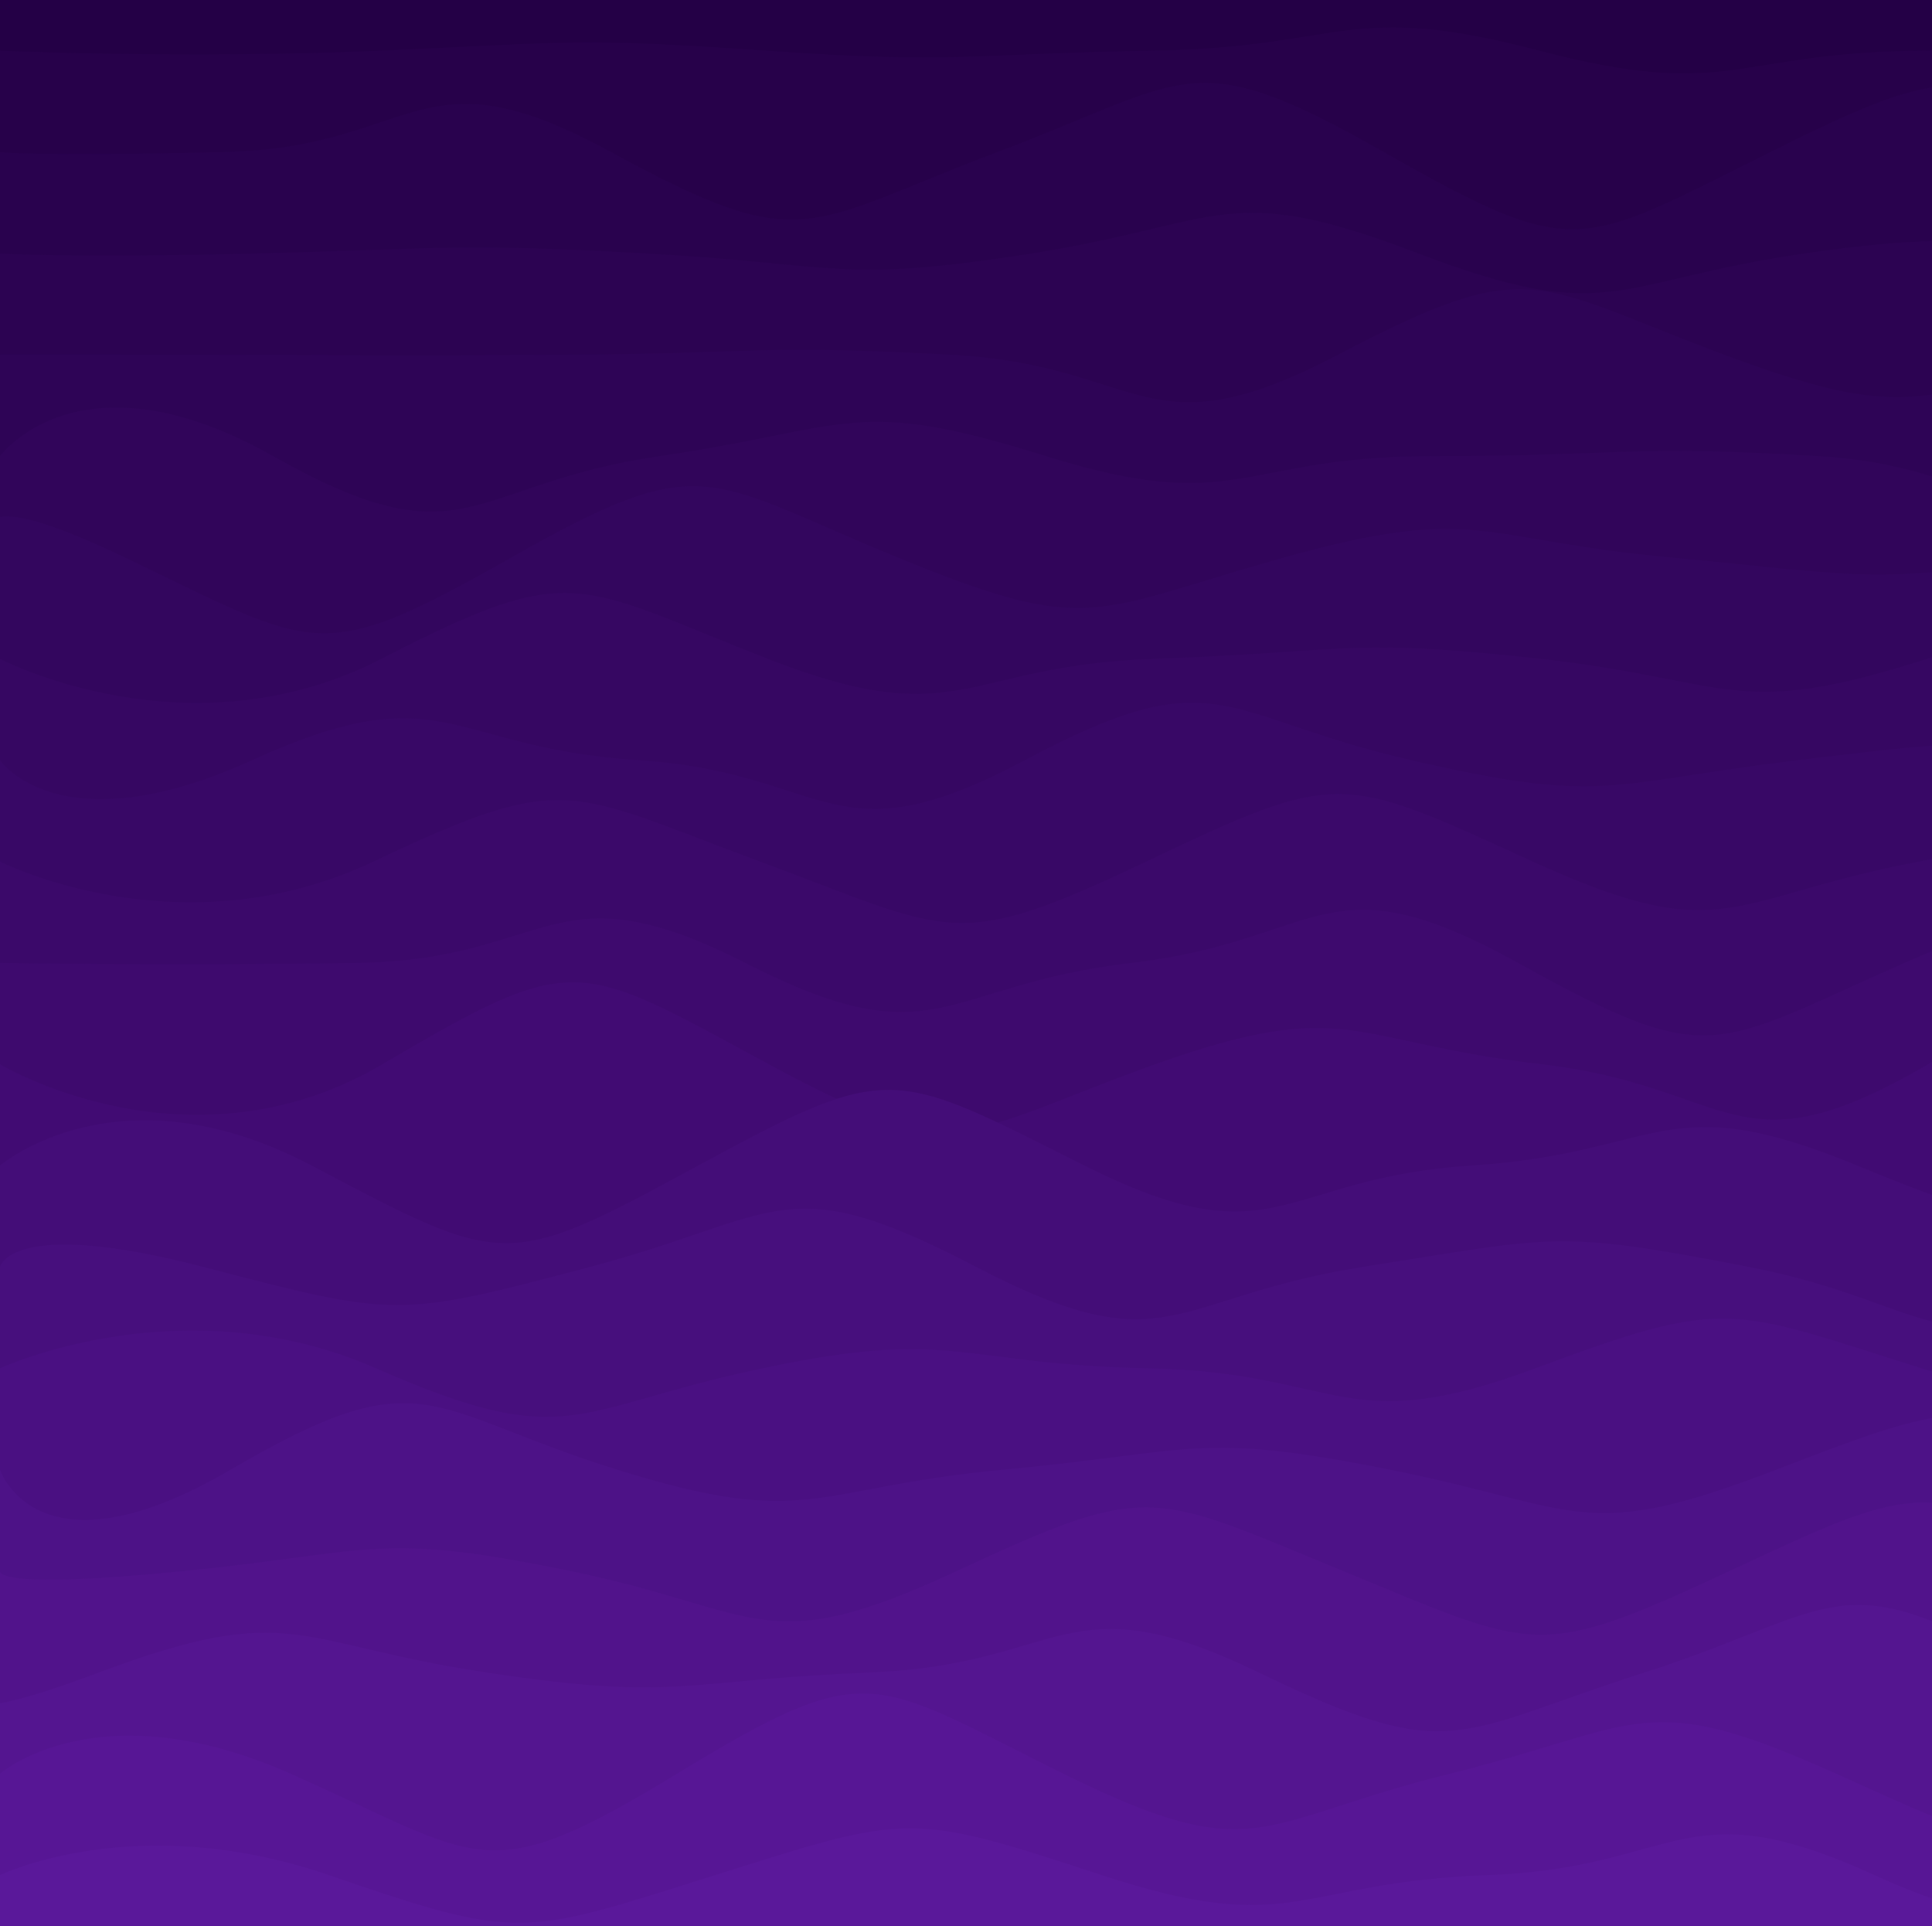
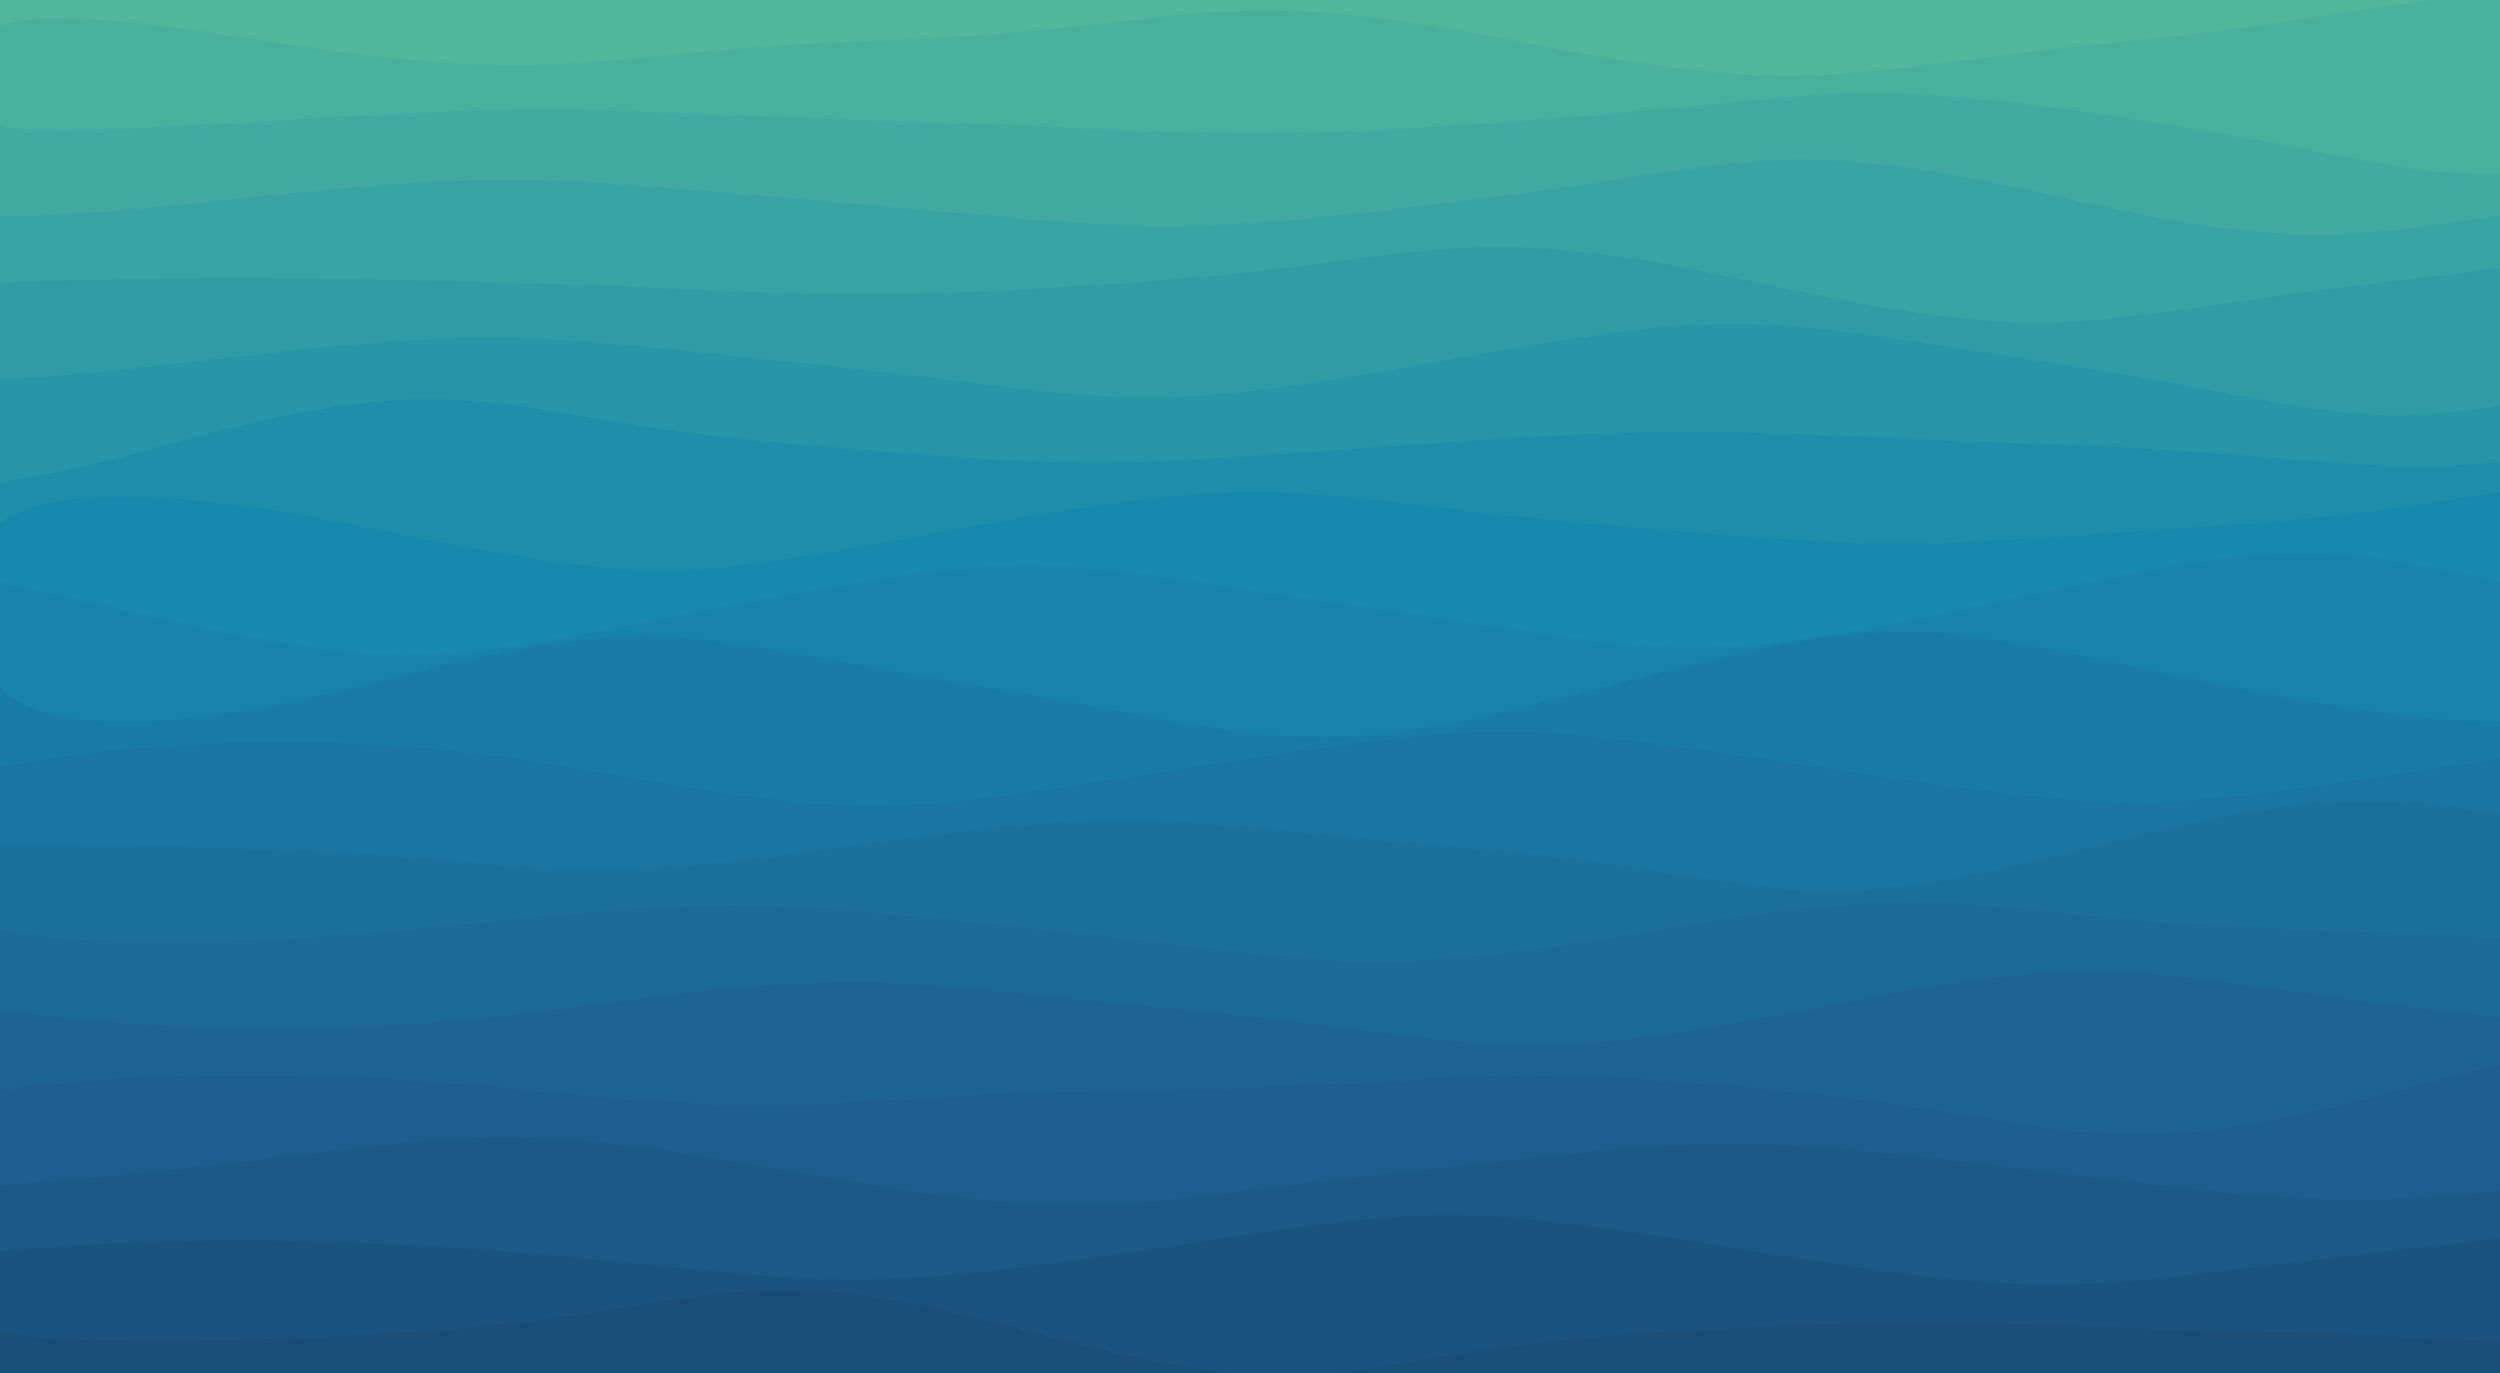
- <svg xmlns="http://www.w3.org/2000/svg" viewBox="0 0 1504 1499">
+ <svg xmlns="http://www.w3.org/2000/svg" viewBox="0 0 1792 984">
  <defs>
    <style type="text/css">
        #l0 {
-           animation: l0_animation 38.362s infinite alternate;
+           animation: l0_animation 20.383s infinite alternate;
        }
        @keyframes l0_animation {
          0% {
            d: path(
-               "M0 1499 V39.447 S146 46 296.061 39.447 S446 29 596.861 39.447 S747 42 897.661 39.447 S1048 0 1198.461 39.447 S1349 40 1499.261 39.447 S1650 -44 1800.061 39.447 H1504 V1499 z"
-             );
-           }
-           100% {
-             d: path(
-               "M0 1499 V39.447 S-88 -19 62.504 39.447 S213 124 363.304 39.447 S514 -43 664.104 39.447 S815 86 964.904 39.447 S1115 -6 1265.704 39.447 S1416 94 1566.504 39.447 H1504 V1499 z"
+               "M0 984 V28.941 S-37 -7 187.495 28.941 S411 37 635.495 28.941 S859 -15 1083.495 28.941 S1307 51 1531.495 28.941 S1755 -28 1979.495 28.941 H1792 V984 z"
+             );
+           }
+           100% {
+             d: path(
+               "M0 984 V28.941 S60 28 283.754 28.941 S508 52 731.754 28.941 S956 22 1179.754 28.941 S1404 73 1627.754 28.941 S1852 9 2075.754 28.941 H1792 V984 z"
            );
          }
        }
        
        #l1 {
-           animation: l1_animation 28.959s infinite alternate;
+           animation: l1_animation 39.648s infinite alternate;
        }
        @keyframes l1_animation {
          0% {
            d: path(
-               "M0 1499 V118.342 S24 122 174.899 118.342 S325 36 475.699 118.342 S626 175 776.499 118.342 S927 33 1077.299 118.342 S1228 193 1378.099 118.342 S1528 55 1678.899 118.342 H1504 V1499 z"
-             );
-           }
-           100% {
-             d: path(
-               "M0 1499 V118.342 S-72 202 78.688 118.342 S229 62 379.488 118.342 S530 132 680.288 118.342 S831 111 981.088 118.342 S1131 131 1281.888 118.342 S1432 84 1582.688 118.342 H1504 V1499 z"
+               "M0 984 V86.824 S-30 101 194.077 86.824 S418 80 642.077 86.824 S866 103 1090.077 86.824 S1314 52 1538.077 86.824 S1762 152 1986.077 86.824 H1792 V984 z"
+             );
+           }
+           100% {
+             d: path(
+               "M0 984 V86.824 S204 33 428.167 86.824 S652 89 876.167 86.824 S1100 70 1324.167 86.824 S1548 105 1772.167 86.824 S1996 67 2220.167 86.824 H1792 V984 z"
            );
          }
        }
        
        #l2 {
-           animation: l2_animation 25.804s infinite alternate;
+           animation: l2_animation 37.016s infinite alternate;
        }
        @keyframes l2_animation {
          0% {
            d: path(
-               "M0 1499 V197.237 S51 201 201.738 197.237 S352 189 502.538 197.237 S653 221 803.338 197.237 S954 140 1104.138 197.237 S1255 219 1404.938 197.237 S1555 197 1705.738 197.237 H1504 V1499 z"
-             );
-           }
-           100% {
-             d: path(
-               "M0 1499 V197.237 S32 176 182.058 197.237 S332 281 482.858 197.237 S633 183 783.658 197.237 S934 210 1084.458 197.237 S1235 159 1385.258 197.237 S1536 271 1686.058 197.237 H1504 V1499 z"
+               "M0 984 V144.706 S-76 168 148.3 144.706 S372 126 596.3 144.706 S820 172 1044.3 144.706 S1268 93 1492.3 144.706 S1716 147 1940.3 144.706 H1792 V984 z"
+             );
+           }
+           100% {
+             d: path(
+               "M0 984 V144.706 S-107 85 116.51 144.706 S341 179 564.51 144.706 S789 125 1012.51 144.706 S1237 160 1460.51 144.706 S1685 100 1908.51 144.706 H1792 V984 z"
            );
          }
        }
        
        #l3 {
-           animation: l3_animation 27.374s infinite alternate;
+           animation: l3_animation 38.319s infinite alternate;
        }
        @keyframes l3_animation {
          0% {
            d: path(
-               "M0 1499 V276.132 S-11 276 139.15 276.132 S290 277 439.95 276.132 S590 268 740.75 276.132 S891 355 1041.55 276.132 S1192 220 1342.35 276.132 S1493 306 1643.15 276.132 H1504 V1499 z"
-             );
-           }
-           100% {
-             d: path(
-               "M0 1499 V276.132 S23 220 172.939 276.132 S323 350 473.739 276.132 S624 185 774.539 276.132 S925 312 1075.339 276.132 S1226 230 1376.139 276.132 S1527 359 1676.939 276.132 H1504 V1499 z"
+               "M0 984 V202.588 S140 196 363.622 202.588 S588 218 811.622 202.588 S1036 154 1259.622 202.588 S1484 229 1707.622 202.588 S1932 172 2155.622 202.588 H1792 V984 z"
+             );
+           }
+           100% {
+             d: path(
+               "M0 984 V202.588 S-41 210 183.253 202.588 S407 201 631.253 202.588 S855 239 1079.253 202.588 S1303 194 1527.253 202.588 S1751 260 1975.253 202.588 H1792 V984 z"
            );
          }
        }
        
        #l4 {
-           animation: l4_animation 21.809s infinite alternate;
+           animation: l4_animation 38.754s infinite alternate;
        }
        @keyframes l4_animation {
          0% {
            d: path(
-               "M0 1499 V355.026 S62 270 212.638 355.026 S363 377 513.438 355.026 S664 308 814.238 355.026 S965 355 1115.038 355.026 S1265 346 1415.838 355.026 S1566 443 1716.638 355.026 H1504 V1499 z"
-             );
-           }
-           100% {
-             d: path(
-               "M0 1499 V355.026 S-41 366 109.585 355.026 S260 307 410.385 355.026 S561 355 711.185 355.026 S862 279 1011.985 355.026 S1162 415 1312.785 355.026 S1463 312 1613.585 355.026 H1504 V1499 z"
+               "M0 984 V260.471 S-96 286 128.396 260.471 S352 237 576.396 260.471 S800 301 1024.396 260.471 S1248 226 1472.396 260.471 S1696 323 1920.396 260.471 H1792 V984 z"
+             );
+           }
+           100% {
+             d: path(
+               "M0 984 V260.471 S63 319 287.229 260.471 S511 252 735.229 260.471 S959 316 1183.229 260.471 S1407 254 1631.229 260.471 S1855 282 2079.229 260.471 H1792 V984 z"
            );
          }
        }
        
        #l5 {
-           animation: l5_animation 28.501s infinite alternate;
+           animation: l5_animation 20.478s infinite alternate;
        }
        @keyframes l5_animation {
          0% {
            d: path(
-               "M0 1499 V433.921 S-53 362 97.255 433.921 S248 519 398.055 433.921 S548 372 698.855 433.921 S849 476 999.655 433.921 S1150 420 1300.455 433.921 S1451 455 1601.255 433.921 H1504 V1499 z"
-             );
-           }
-           100% {
-             d: path(
-               "M0 1499 V433.921 S26 407 176.379 433.921 S327 458 477.179 433.921 S628 430 777.979 433.921 S928 522 1078.779 433.921 S1229 419 1379.579 433.921 S1530 476 1680.379 433.921 H1504 V1499 z"
+               "M0 984 V318.353 S-103 380 121.414 318.353 S345 299 569.414 318.353 S793 334 1017.414 318.353 S1241 311 1465.414 318.353 S1689 349 1913.414 318.353 H1792 V984 z"
+             );
+           }
+           100% {
+             d: path(
+               "M0 984 V318.353 S91 332 314.927 318.353 S539 292 762.927 318.353 S987 341 1210.927 318.353 S1435 312 1658.927 318.353 S1883 336 2106.927 318.353 H1792 V984 z"
            );
          }
        }
        
        #l6 {
-           animation: l6_animation 28.393s infinite alternate;
+           animation: l6_animation 37.618s infinite alternate;
        }
        @keyframes l6_animation {
          0% {
            d: path(
-               "M0 1499 V512.816 S147 590 296.91 512.816 S447 454 597.71 512.816 S748 518 898.51 512.816 S1049 496 1199.31 512.816 S1350 561 1500.11 512.816 S1651 510 1800.91 512.816 H1504 V1499 z"
-             );
-           }
-           100% {
-             d: path(
-               "M0 1499 V512.816 S-50 525 100.39 512.816 S251 462 401.19 512.816 S552 520 701.99 512.816 S852 448 1002.79 512.816 S1153 538 1303.59 512.816 S1454 502 1604.39 512.816 H1504 V1499 z"
+               "M0 984 V376.235 S30 331 254.159 376.235 S478 417 702.159 376.235 S926 356 1150.159 376.235 S1374 391 1598.159 376.235 S1822 319 2046.159 376.235 H1792 V984 z"
+             );
+           }
+           100% {
+             d: path(
+               "M0 984 V376.235 S50 412 273.698 376.235 S498 360 721.698 376.235 S946 432 1169.698 376.235 S1394 328 1617.698 376.235 S1842 428 2065.698 376.235 H1792 V984 z"
            );
          }
        }
        
        #l7 {
-           animation: l7_animation 22.678s infinite alternate;
+           animation: l7_animation 32.58s infinite alternate;
        }
        @keyframes l7_animation {
          0% {
            d: path(
-               "M0 1499 V591.711 S46 660 196.199 591.711 S347 582 496.999 591.711 S647 672 797.799 591.711 S948 557 1098.599 591.711 S1249 610 1399.399 591.711 S1550 575 1700.199 591.711 H1504 V1499 z"
-             );
-           }
-           100% {
-             d: path(
-               "M0 1499 V591.711 S95 610 245.287 591.711 S396 498 546.087 591.711 S696 628 846.887 591.711 S997 538 1147.687 591.711 S1298 635 1448.487 591.711 S1599 570 1749.287 591.711 H1504 V1499 z"
+               "M0 984 V434.118 S-149 382 75.443 434.118 S299 477 523.443 434.118 S747 402 971.443 434.118 S1195 482 1419.443 434.118 S1643 382 1867.443 434.118 H1792 V984 z"
+             );
+           }
+           100% {
+             d: path(
+               "M0 984 V434.118 S-161 499 62.717 434.118 S287 406 510.717 434.118 S735 456 958.717 434.118 S1183 390 1406.717 434.118 S1631 441 1854.717 434.118 H1792 V984 z"
            );
          }
        }
        
        #l8 {
-           animation: l8_animation 24.777s infinite alternate;
+           animation: l8_animation 38.795s infinite alternate;
        }
        @keyframes l8_animation {
          0% {
            d: path(
-               "M0 1499 V670.605 S140 742 290.779 670.605 S441 615 591.579 670.605 S742 742 892.379 670.605 S1043 602 1193.179 670.605 S1344 699 1493.979 670.605 S1644 635 1794.779 670.605 H1504 V1499 z"
-             );
-           }
-           100% {
-             d: path(
-               "M0 1499 V670.605 S-16 725 134.381 670.605 S285 580 435.181 670.605 S586 728 735.981 670.605 S886 610 1036.781 670.605 S1187 688 1337.581 670.605 S1488 604 1638.381 670.605 H1504 V1499 z"
+               "M0 984 V492 S32 549 255.504 492 S480 455 703.504 492 S928 551 1151.504 492 S1376 447 1599.504 492 S1824 512 2047.504 492 H1792 V984 z"
+             );
+           }
+           100% {
+             d: path(
+               "M0 984 V492 S-4 458 219.936 492 S444 553 667.936 492 S892 442 1115.936 492 S1340 510 1563.936 492 S1788 426 2011.936 492 H1792 V984 z"
            );
          }
        }
        
        #l9 {
-           animation: l9_animation 35.109s infinite alternate;
+           animation: l9_animation 21.034s infinite alternate;
        }
        @keyframes l9_animation {
          0% {
            d: path(
-               "M0 1499 V749.5 S129 752 279.326 749.5 S430 673 580.126 749.5 S731 767 880.926 749.5 S1031 666 1181.726 749.5 S1332 816 1482.526 749.5 S1633 740 1783.326 749.5 H1504 V1499 z"
-             );
-           }
-           100% {
-             d: path(
-               "M0 1499 V749.5 S62 693 212.61 749.5 S363 776 513.41 749.5 S664 699 814.21 749.5 S965 760 1115.01 749.5 S1265 741 1415.81 749.5 S1566 840 1716.61 749.5 H1504 V1499 z"
+               "M0 984 V549.882 S184 510 407.952 549.882 S632 584 855.952 549.882 S1080 517 1303.952 549.882 S1528 584 1751.952 549.882 S1976 537 2199.952 549.882 H1792 V984 z"
+             );
+           }
+           100% {
+             d: path(
+               "M0 984 V549.882 S5 607 229.046 549.882 S453 491 677.046 549.882 S901 586 1125.046 549.882 S1349 484 1573.046 549.882 S1797 592 2021.046 549.882 H1792 V984 z"
            );
          }
        }
        
        #l10 {
-           animation: l10_animation 30.813s infinite alternate;
+           animation: l10_animation 39.627s infinite alternate;
        }
        @keyframes l10_animation {
          0% {
            d: path(
-               "M0 1499 V828.395 S147 917 297.709 828.395 S448 747 598.509 828.395 S749 882 899.309 828.395 S1050 811 1200.109 828.395 S1351 916 1500.909 828.395 S1651 814 1801.709 828.395 H1504 V1499 z"
-             );
-           }
-           100% {
-             d: path(
-               "M0 1499 V828.395 S13 883 163.84 828.395 S314 745 464.64 828.395 S615 845 765.44 828.395 S916 823 1066.24 828.395 S1217 831 1367.04 828.395 S1517 818 1667.84 828.395 H1504 V1499 z"
+               "M0 984 V607.765 S-70 603 154.415 607.765 S378 640 602.415 607.765 S826 589 1050.415 607.765 S1274 666 1498.415 607.765 S1722 578 1946.415 607.765 H1792 V984 z"
+             );
+           }
+           100% {
+             d: path(
+               "M0 984 V607.765 S26 575 249.617 607.765 S474 653 697.617 607.765 S922 554 1145.617 607.765 S1370 664 1593.617 607.765 S1818 574 2041.617 607.765 H1792 V984 z"
            );
          }
        }
        
        #l11 {
-           animation: l11_animation 22.275s infinite alternate;
+           animation: l11_animation 37.362s infinite alternate;
        }
        @keyframes l11_animation {
          0% {
            d: path(
-               "M0 1499 V907.289 S92 828 242.68 907.289 S393 989 543.48 907.289 S694 832 844.28 907.289 S995 917 1145.08 907.289 S1295 845 1445.88 907.289 S1596 955 1746.68 907.289 H1504 V1499 z"
-             );
-           }
-           100% {
-             d: path(
-               "M0 1499 V907.289 S-35 911 115.254 907.289 S266 858 416.054 907.289 S566 955 716.854 907.289 S867 890 1017.654 907.289 S1168 980 1318.454 907.289 S1469 885 1619.254 907.289 H1504 V1499 z"
+               "M0 984 V665.647 S72 687 296.337 665.647 S520 642 744.337 665.647 S968 704 1192.337 665.647 S1416 658 1640.337 665.647 S1864 682 2088.337 665.647 H1792 V984 z"
+             );
+           }
+           100% {
+             d: path(
+               "M0 984 V665.647 S-184 601 39.745 665.647 S264 728 487.745 665.647 S712 627 935.745 665.647 S1160 677 1383.745 665.647 S1608 615 1831.745 665.647 H1792 V984 z"
            );
          }
        }
        
        #l12 {
-           animation: l12_animation 36.021s infinite alternate;
+           animation: l12_animation 26.925s infinite alternate;
        }
        @keyframes l12_animation {
          0% {
            d: path(
-               "M0 1499 V986.184 S8 947 158.404 986.184 S309 1026 459.204 986.184 S610 908 760.004 986.184 S910 1010 1060.804 986.184 S1211 957 1361.604 986.184 S1512 1075 1662.404 986.184 H1504 V1499 z"
-             );
-           }
-           100% {
-             d: path(
-               "M0 1499 V986.184 S-58 1066 91.911 986.184 S242 904 392.711 986.184 S543 1024 693.511 986.184 S844 980 994.311 986.184 S1145 1050 1295.111 986.184 S1446 965 1595.911 986.184 H1504 V1499 z"
+               "M0 984 V723.529 S176 754 399.585 723.529 S624 702 847.585 723.529 S1072 768 1295.585 723.529 S1520 697 1743.585 723.529 S1968 732 2191.585 723.529 H1792 V984 z"
+             );
+           }
+           100% {
+             d: path(
+               "M0 984 V723.529 S-98 696 125.785 723.529 S350 741 573.785 723.529 S798 676 1021.785 723.529 S1246 743 1469.785 723.529 S1694 723 1917.785 723.529 H1792 V984 z"
            );
          }
        }
        
        #l13 {
-           animation: l13_animation 33.864s infinite alternate;
+           animation: l13_animation 30.008s infinite alternate;
        }
        @keyframes l13_animation {
          0% {
            d: path(
-               "M0 1499 V1065.079 S142 999 292.773 1065.079 S443 1097 593.573 1065.079 S744 1062 894.373 1065.079 S1045 1121 1195.173 1065.079 S1346 1018 1495.973 1065.079 S1646 1106 1796.773 1065.079 H1504 V1499 z"
-             );
-           }
-           100% {
-             d: path(
-               "M0 1499 V1065.079 S18 1113 168.006 1065.079 S318 1013 468.806 1065.079 S619 1102 769.606 1065.079 S920 980 1070.406 1065.079 S1221 1107 1371.206 1065.079 S1522 987 1672.006 1065.079 H1504 V1499 z"
+               "M0 984 V781.412 S153 758 376.556 781.412 S601 784 824.556 781.412 S1049 760 1272.556 781.412 S1497 842 1720.556 781.412 S1945 745 2168.556 781.412 H1792 V984 z"
+             );
+           }
+           100% {
+             d: path(
+               "M0 984 V781.412 S148 820 371.62 781.412 S596 736 819.62 781.412 S1044 842 1267.62 781.412 S1492 775 1715.62 781.412 S1940 813 2163.62 781.412 H1792 V984 z"
            );
          }
        }
        
        #l14 {
-           animation: l14_animation 34.086s infinite alternate;
+           animation: l14_animation 38.883s infinite alternate;
        }
        @keyframes l14_animation {
          0% {
            d: path(
-               "M0 1499 V1143.974 S29 1232 179.591 1143.974 S330 1097 480.391 1143.974 S631 1158 781.191 1143.974 S932 1114 1081.991 1143.974 S1232 1202 1382.791 1143.974 S1533 1088 1683.591 1143.974 H1504 V1499 z"
-             );
-           }
-           100% {
-             d: path(
-               "M0 1499 V1143.974 S-125 1183 24.931 1143.974 S175 1064 325.731 1143.974 S476 1178 626.531 1143.974 S777 1072 927.331 1143.974 S1078 1207 1228.131 1143.974 S1379 1123 1528.931 1143.974 H1504 V1499 z"
+               "M0 984 V839.294 S-107 863 117.199 839.294 S341 800 565.199 839.294 S789 864 1013.199 839.294 S1237 812 1461.199 839.294 S1685 868 1909.199 839.294 H1792 V984 z"
+             );
+           }
+           100% {
+             d: path(
+               "M0 984 V839.294 S-189 821 35.494 839.294 S259 889 483.494 839.294 S707 810 931.494 839.294 S1155 869 1379.494 839.294 S1603 803 1827.494 839.294 H1792 V984 z"
            );
          }
        }
        
        #l15 {
-           animation: l15_animation 34.765s infinite alternate;
+           animation: l15_animation 21.138s infinite alternate;
        }
        @keyframes l15_animation {
          0% {
            d: path(
-               "M0 1499 V1222.868 S-7 1238 143.222 1222.868 S294 1192 444.022 1222.868 S594 1293 744.822 1222.868 S895 1161 1045.622 1222.868 S1196 1293 1346.422 1222.868 S1497 1151 1647.222 1222.868 H1504 V1499 z"
-             );
-           }
-           100% {
-             d: path(
-               "M0 1499 V1222.868 S149 1166 299.591 1222.868 S450 1266 600.391 1222.868 S751 1187 901.191 1222.868 S1052 1316 1201.991 1222.868 S1352 1131 1502.791 1222.868 S1653 1257 1803.591 1222.868 H1504 V1499 z"
+               "M0 984 V897.176 S140 879 364.12 897.176 S588 931 812.12 897.176 S1036 861 1260.12 897.176 S1484 923 1708.12 897.176 S1932 870 2156.12 897.176 H1792 V984 z"
+             );
+           }
+           100% {
+             d: path(
+               "M0 984 V897.176 S86 885 310.013 897.176 S534 955 758.013 897.176 S982 896 1206.013 897.176 S1430 943 1654.013 897.176 S1878 885 2102.013 897.176 H1792 V984 z"
            );
          }
        }
        
        #l16 {
-           animation: l16_animation 38.229s infinite alternate;
+           animation: l16_animation 26.263s infinite alternate;
        }
        @keyframes l16_animation {
          0% {
            d: path(
-               "M0 1499 V1301.763 S-73 1358 77.281 1301.763 S228 1279 378.081 1301.763 S528 1308 678.881 1301.763 S829 1229 979.681 1301.763 S1130 1350 1280.481 1301.763 S1431 1213 1581.281 1301.763 H1504 V1499 z"
-             );
-           }
-           100% {
-             d: path(
-               "M0 1499 V1301.763 S-23 1310 127.631 1301.763 S278 1248 428.431 1301.763 S579 1395 729.231 1301.763 S880 1225 1030.031 1301.763 S1180 1386 1330.831 1301.763 S1481 1286 1631.631 1301.763 H1504 V1499 z"
-             );
-           }
-         }
-         
-         #l17 {
-           animation: l17_animation 26.854s infinite alternate;
-         }
-         @keyframes l17_animation {
-           0% {
-             d: path(
-               "M0 1499 V1380.658 S76 1314 226.251 1380.658 S377 1472 527.051 1380.658 S677 1306 827.851 1380.658 S978 1418 1128.651 1380.658 S1279 1313 1429.451 1380.658 S1580 1454 1730.251 1380.658 H1504 V1499 z"
-             );
-           }
-           100% {
-             d: path(
-               "M0 1499 V1380.658 S78 1456 227.982 1380.658 S378 1367 528.782 1380.658 S679 1443 829.582 1380.658 S980 1360 1130.382 1380.658 S1281 1422 1431.182 1380.658 S1582 1297 1731.982 1380.658 H1504 V1499 z"
-             );
-           }
-         }
-         
-         #l18 {
-           animation: l18_animation 38.481s infinite alternate;
-         }
-         @keyframes l18_animation {
-           0% {
-             d: path(
-               "M0 1499 V1459.553 S106 1408 256.007 1459.553 S406 1507 556.807 1459.553 S707 1410 857.607 1459.553 S1008 1465 1158.407 1459.553 S1309 1391 1459.207 1459.553 S1610 1464 1760.007 1459.553 H1504 V1499 z"
-             );
-           }
-           100% {
-             d: path(
-               "M0 1499 V1459.553 S18 1444 168.572 1459.553 S319 1500 469.372 1459.553 S620 1442 770.172 1459.553 S921 1471 1070.972 1459.553 S1221 1374 1371.772 1459.553 S1522 1507 1672.572 1459.553 H1504 V1499 z"
+               "M0 984 V955.059 S68 969 292.476 955.059 S516 894 740.476 955.059 S964 968 1188.476 955.059 S1412 950 1636.476 955.059 S1860 980 2084.476 955.059 H1792 V984 z"
+             );
+           }
+           100% {
+             d: path(
+               "M0 984 V955.059 S150 924 373.599 955.059 S598 984 821.599 955.059 S1046 940 1269.599 955.059 S1494 994 1717.599 955.059 S1942 893 2165.599 955.059 H1792 V984 z"
            );
          }
        }
        </style>
  </defs>
-   <rect width="1504" height="1499" fill="#240046" />
-   <path d="M0 1499 V39.447 S146 46 296.061 39.447 S446 29 596.861 39.447 S747 42 897.661 39.447 S1048 0 1198.461 39.447 S1349 40 1499.261 39.447 S1650 -44 1800.061 39.447 H1504 V1499 z" fill="#27014a" id="l0" />
-   <path d="M0 1499 V118.342 S24 122 174.899 118.342 S325 36 475.699 118.342 S626 175 776.499 118.342 S927 33 1077.299 118.342 S1228 193 1378.099 118.342 S1528 55 1678.899 118.342 H1504 V1499 z" fill="#29024e" id="l1" />
-   <path d="M0 1499 V197.237 S51 201 201.738 197.237 S352 189 502.538 197.237 S653 221 803.338 197.237 S954 140 1104.138 197.237 S1255 219 1404.938 197.237 S1555 197 1705.738 197.237 H1504 V1499 z" fill="#2c0352" id="l2" />
-   <path d="M0 1499 V276.132 S-11 276 139.15 276.132 S290 277 439.95 276.132 S590 268 740.75 276.132 S891 355 1041.55 276.132 S1192 220 1342.35 276.132 S1493 306 1643.15 276.132 H1504 V1499 z" fill="#2e0456" id="l3" />
-   <path d="M0 1499 V355.026 S62 270 212.638 355.026 S363 377 513.438 355.026 S664 308 814.238 355.026 S965 355 1115.038 355.026 S1265 346 1415.838 355.026 S1566 443 1716.638 355.026 H1504 V1499 z" fill="#31055a" id="l4" />
-   <path d="M0 1499 V433.921 S-53 362 97.255 433.921 S248 519 398.055 433.921 S548 372 698.855 433.921 S849 476 999.655 433.921 S1150 420 1300.455 433.921 S1451 455 1601.255 433.921 H1504 V1499 z" fill="#33065e" id="l5" />
-   <path d="M0 1499 V512.816 S147 590 296.91 512.816 S447 454 597.71 512.816 S748 518 898.51 512.816 S1049 496 1199.31 512.816 S1350 561 1500.11 512.816 S1651 510 1800.91 512.816 H1504 V1499 z" fill="#360762" id="l6" />
-   <path d="M0 1499 V591.711 S46 660 196.199 591.711 S347 582 496.999 591.711 S647 672 797.799 591.711 S948 557 1098.599 591.711 S1249 610 1399.399 591.711 S1550 575 1700.199 591.711 H1504 V1499 z" fill="#380866" id="l7" />
-   <path d="M0 1499 V670.605 S140 742 290.779 670.605 S441 615 591.579 670.605 S742 742 892.379 670.605 S1043 602 1193.179 670.605 S1344 699 1493.979 670.605 S1644 635 1794.779 670.605 H1504 V1499 z" fill="#3b096a" id="l8" />
-   <path d="M0 1499 V749.5 S129 752 279.326 749.5 S430 673 580.126 749.5 S731 767 880.926 749.5 S1031 666 1181.726 749.5 S1332 816 1482.526 749.5 S1633 740 1783.326 749.5 H1504 V1499 z" fill="#3e0a6e" id="l9" />
-   <path d="M0 1499 V828.395 S147 917 297.709 828.395 S448 747 598.509 828.395 S749 882 899.309 828.395 S1050 811 1200.109 828.395 S1351 916 1500.909 828.395 S1651 814 1801.709 828.395 H1504 V1499 z" fill="#410b73" id="l10" />
-   <path d="M0 1499 V907.289 S92 828 242.68 907.289 S393 989 543.48 907.289 S694 832 844.28 907.289 S995 917 1145.08 907.289 S1295 845 1445.88 907.289 S1596 955 1746.68 907.289 H1504 V1499 z" fill="#440d78" id="l11" />
-   <path d="M0 1499 V986.184 S8 947 158.404 986.184 S309 1026 459.204 986.184 S610 908 760.004 986.184 S910 1010 1060.804 986.184 S1211 957 1361.604 986.184 S1512 1075 1662.404 986.184 H1504 V1499 z" fill="#470f7d" id="l12" />
-   <path d="M0 1499 V1065.079 S142 999 292.773 1065.079 S443 1097 593.573 1065.079 S744 1062 894.373 1065.079 S1045 1121 1195.173 1065.079 S1346 1018 1495.973 1065.079 S1646 1106 1796.773 1065.079 H1504 V1499 z" fill="#4a1082" id="l13" />
-   <path d="M0 1499 V1143.974 S29 1232 179.591 1143.974 S330 1097 480.391 1143.974 S631 1158 781.191 1143.974 S932 1114 1081.991 1143.974 S1232 1202 1382.791 1143.974 S1533 1088 1683.591 1143.974 H1504 V1499 z" fill="#4d1287" id="l14" />
-   <path d="M0 1499 V1222.868 S-7 1238 143.222 1222.868 S294 1192 444.022 1222.868 S594 1293 744.822 1222.868 S895 1161 1045.622 1222.868 S1196 1293 1346.422 1222.868 S1497 1151 1647.222 1222.868 H1504 V1499 z" fill="#51138b" id="l15" />
-   <path d="M0 1499 V1301.763 S-73 1358 77.281 1301.763 S228 1279 378.081 1301.763 S528 1308 678.881 1301.763 S829 1229 979.681 1301.763 S1130 1350 1280.481 1301.763 S1431 1213 1581.281 1301.763 H1504 V1499 z" fill="#541590" id="l16" />
-   <path d="M0 1499 V1380.658 S76 1314 226.251 1380.658 S377 1472 527.051 1380.658 S677 1306 827.851 1380.658 S978 1418 1128.651 1380.658 S1279 1313 1429.451 1380.658 S1580 1454 1730.251 1380.658 H1504 V1499 z" fill="#571695" id="l17" />
-   <path d="M0 1499 V1459.553 S106 1408 256.007 1459.553 S406 1507 556.807 1459.553 S707 1410 857.607 1459.553 S1008 1465 1158.407 1459.553 S1309 1391 1459.207 1459.553 S1610 1464 1760.007 1459.553 H1504 V1499 z" fill="#5a189a" id="l18" />
+   <rect width="1792" height="984" fill="#52b69a" />
+   <path d="M0 984 V28.941 S-37 -7 187.495 28.941 S411 37 635.495 28.941 S859 -15 1083.495 28.941 S1307 51 1531.495 28.941 S1755 -28 1979.495 28.941 H1792 V984 z" fill="#49b09d" id="l0" />
+   <path d="M0 984 V86.824 S-30 101 194.077 86.824 S418 80 642.077 86.824 S866 103 1090.077 86.824 S1314 52 1538.077 86.824 S1762 152 1986.077 86.824 H1792 V984 z" fill="#40a9a0" id="l1" />
+   <path d="M0 984 V144.706 S-76 168 148.3 144.706 S372 126 596.3 144.706 S820 172 1044.3 144.706 S1268 93 1492.3 144.706 S1716 147 1940.3 144.706 H1792 V984 z" fill="#38a3a3" id="l2" />
+   <path d="M0 984 V202.588 S140 196 363.622 202.588 S588 218 811.622 202.588 S1036 154 1259.622 202.588 S1484 229 1707.622 202.588 S1932 172 2155.622 202.588 H1792 V984 z" fill="#2f9ca6" id="l3" />
+   <path d="M0 984 V260.471 S-96 286 128.396 260.471 S352 237 576.396 260.471 S800 301 1024.396 260.471 S1248 226 1472.396 260.471 S1696 323 1920.396 260.471 H1792 V984 z" fill="#2696a8" id="l4" />
+   <path d="M0 984 V318.353 S-103 380 121.414 318.353 S345 299 569.414 318.353 S793 334 1017.414 318.353 S1241 311 1465.414 318.353 S1689 349 1913.414 318.353 H1792 V984 z" fill="#1d8fab" id="l5" />
+   <path d="M0 984 V376.235 S30 331 254.159 376.235 S478 417 702.159 376.235 S926 356 1150.159 376.235 S1374 391 1598.159 376.235 S1822 319 2046.159 376.235 H1792 V984 z" fill="#1689ac" id="l6" />
+   <path d="M0 984 V434.118 S-149 382 75.443 434.118 S299 477 523.443 434.118 S747 402 971.443 434.118 S1195 482 1419.443 434.118 S1643 382 1867.443 434.118 H1792 V984 z" fill="#1783a8" id="l7" />
+   <path d="M0 984 V492 S32 549 255.504 492 S480 455 703.504 492 S928 551 1151.504 492 S1376 447 1599.504 492 S1824 512 2047.504 492 H1792 V984 z" fill="#197ca4" id="l8" />
+   <path d="M0 984 V549.882 S184 510 407.952 549.882 S632 584 855.952 549.882 S1080 517 1303.952 549.882 S1528 584 1751.952 549.882 S1976 537 2199.952 549.882 H1792 V984 z" fill="#1a76a0" id="l9" />
+   <path d="M0 984 V607.765 S-70 603 154.415 607.765 S378 640 602.415 607.765 S826 589 1050.415 607.765 S1274 666 1498.415 607.765 S1722 578 1946.415 607.765 H1792 V984 z" fill="#1b709c" id="l10" />
+   <path d="M0 984 V665.647 S72 687 296.337 665.647 S520 642 744.337 665.647 S968 704 1192.337 665.647 S1416 658 1640.337 665.647 S1864 682 2088.337 665.647 H1792 V984 z" fill="#1c6a98" id="l11" />
+   <path d="M0 984 V723.529 S176 754 399.585 723.529 S624 702 847.585 723.529 S1072 768 1295.585 723.529 S1520 697 1743.585 723.529 S1968 732 2191.585 723.529 H1792 V984 z" fill="#1d6493" id="l12" />
+   <path d="M0 984 V781.412 S153 758 376.556 781.412 S601 784 824.556 781.412 S1049 760 1272.556 781.412 S1497 842 1720.556 781.412 S1945 745 2168.556 781.412 H1792 V984 z" fill="#1d5e8e" id="l13" />
+   <path d="M0 984 V839.294 S-107 863 117.199 839.294 S341 800 565.199 839.294 S789 864 1013.199 839.294 S1237 812 1461.199 839.294 S1685 868 1909.199 839.294 H1792 V984 z" fill="#1c5986" id="l14" />
+   <path d="M0 984 V897.176 S140 879 364.12 897.176 S588 931 812.12 897.176 S1036 861 1260.12 897.176 S1484 923 1708.12 897.176 S1932 870 2156.12 897.176 H1792 V984 z" fill="#1a537f" id="l15" />
+   <path d="M0 984 V955.059 S68 969 292.476 955.059 S516 894 740.476 955.059 S964 968 1188.476 955.059 S1412 950 1636.476 955.059 S1860 980 2084.476 955.059 H1792 V984 z" fill="#184e77" id="l16" />
</svg>
